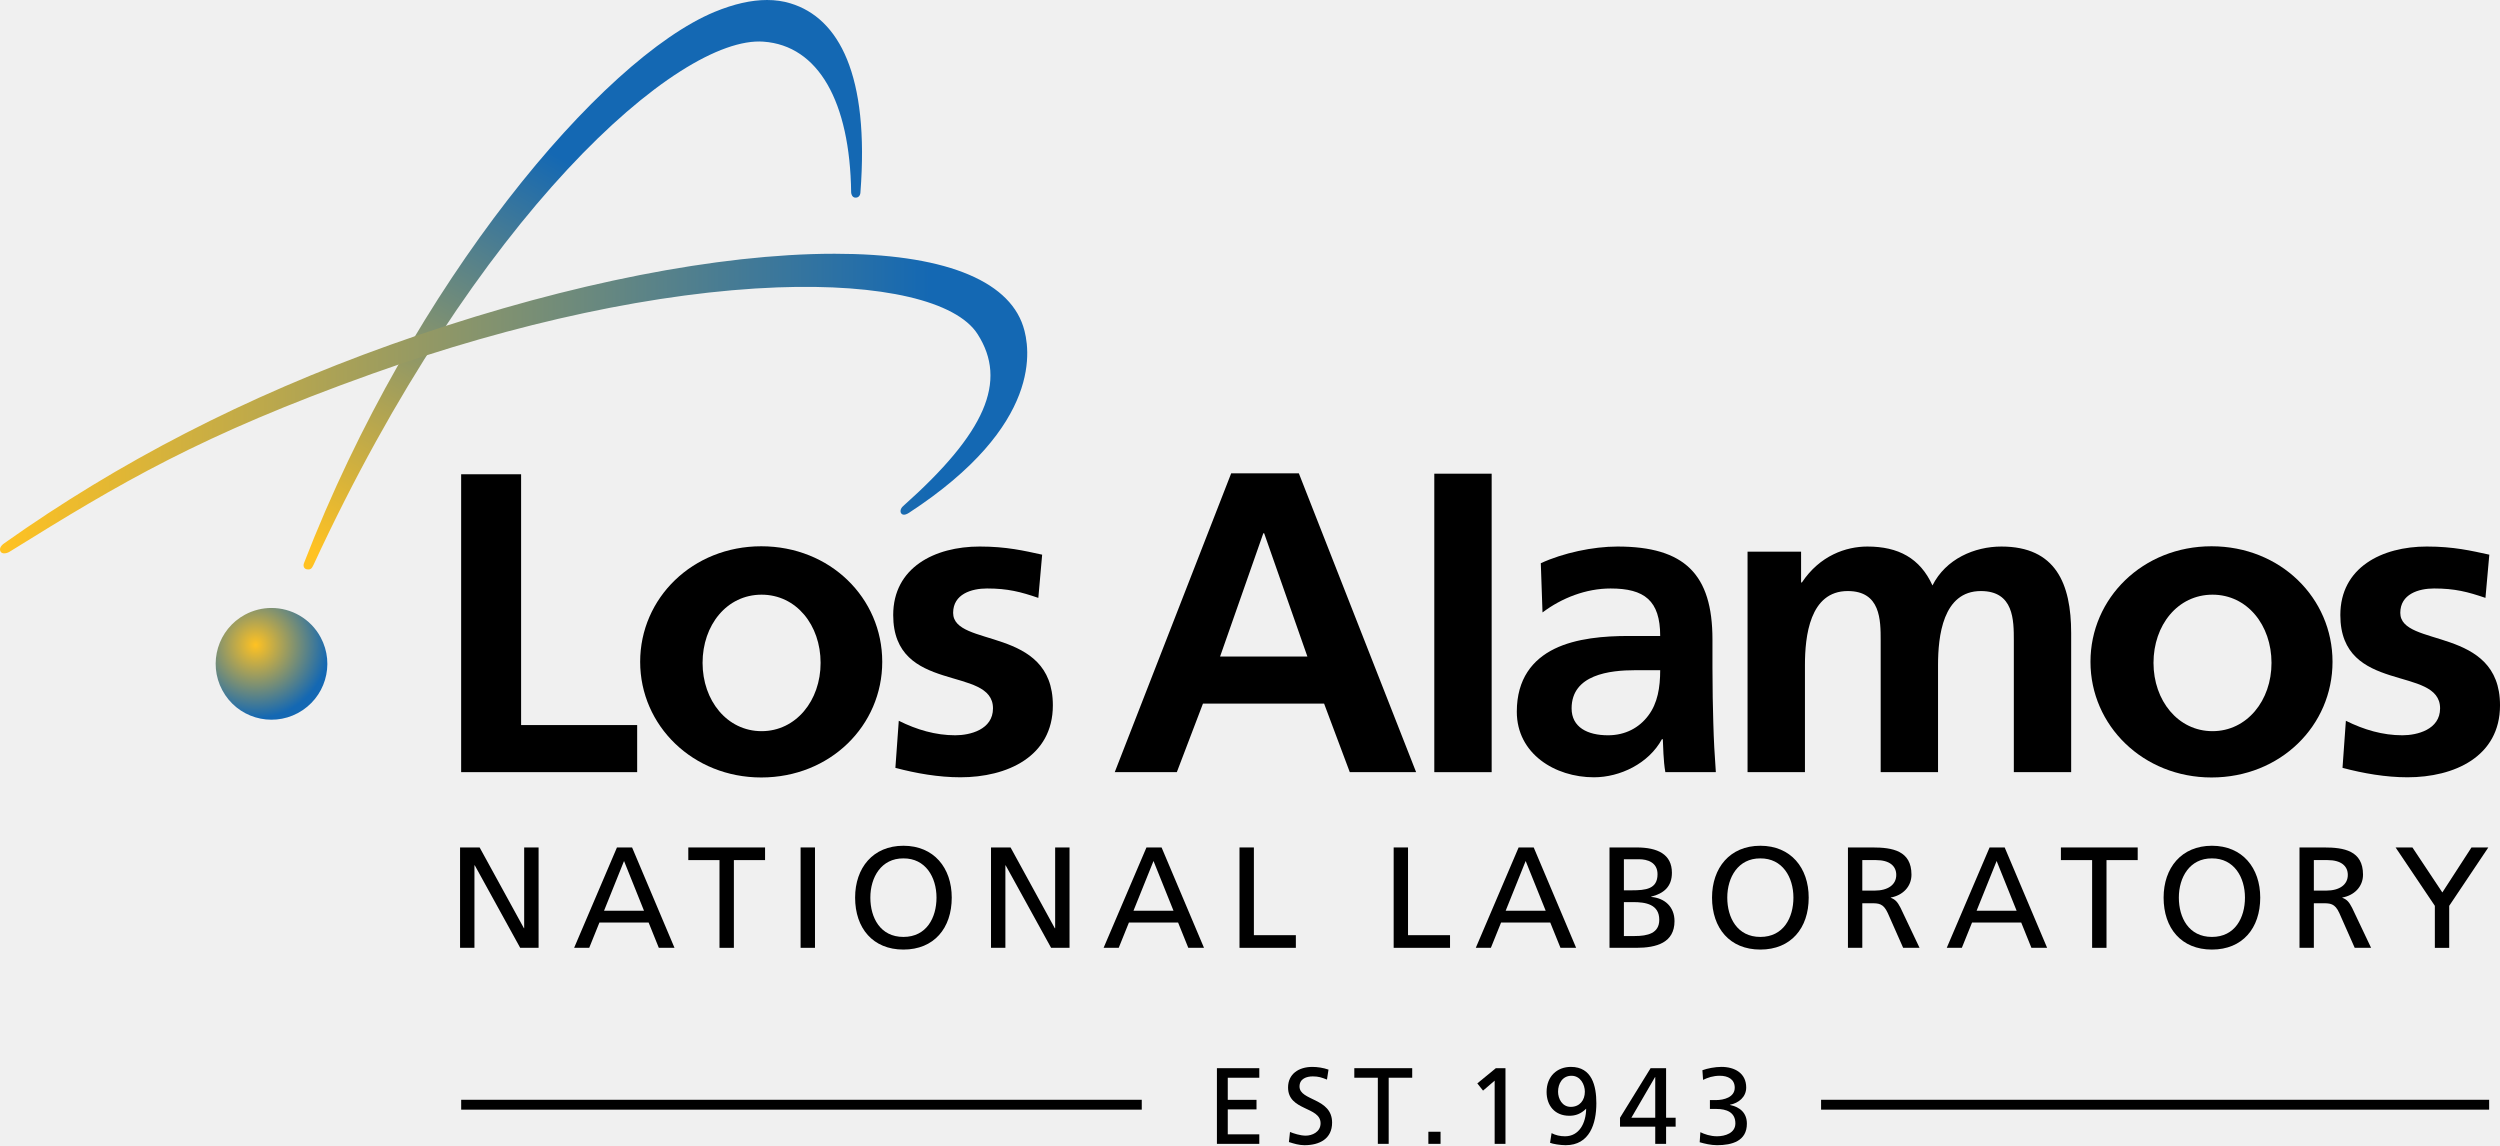
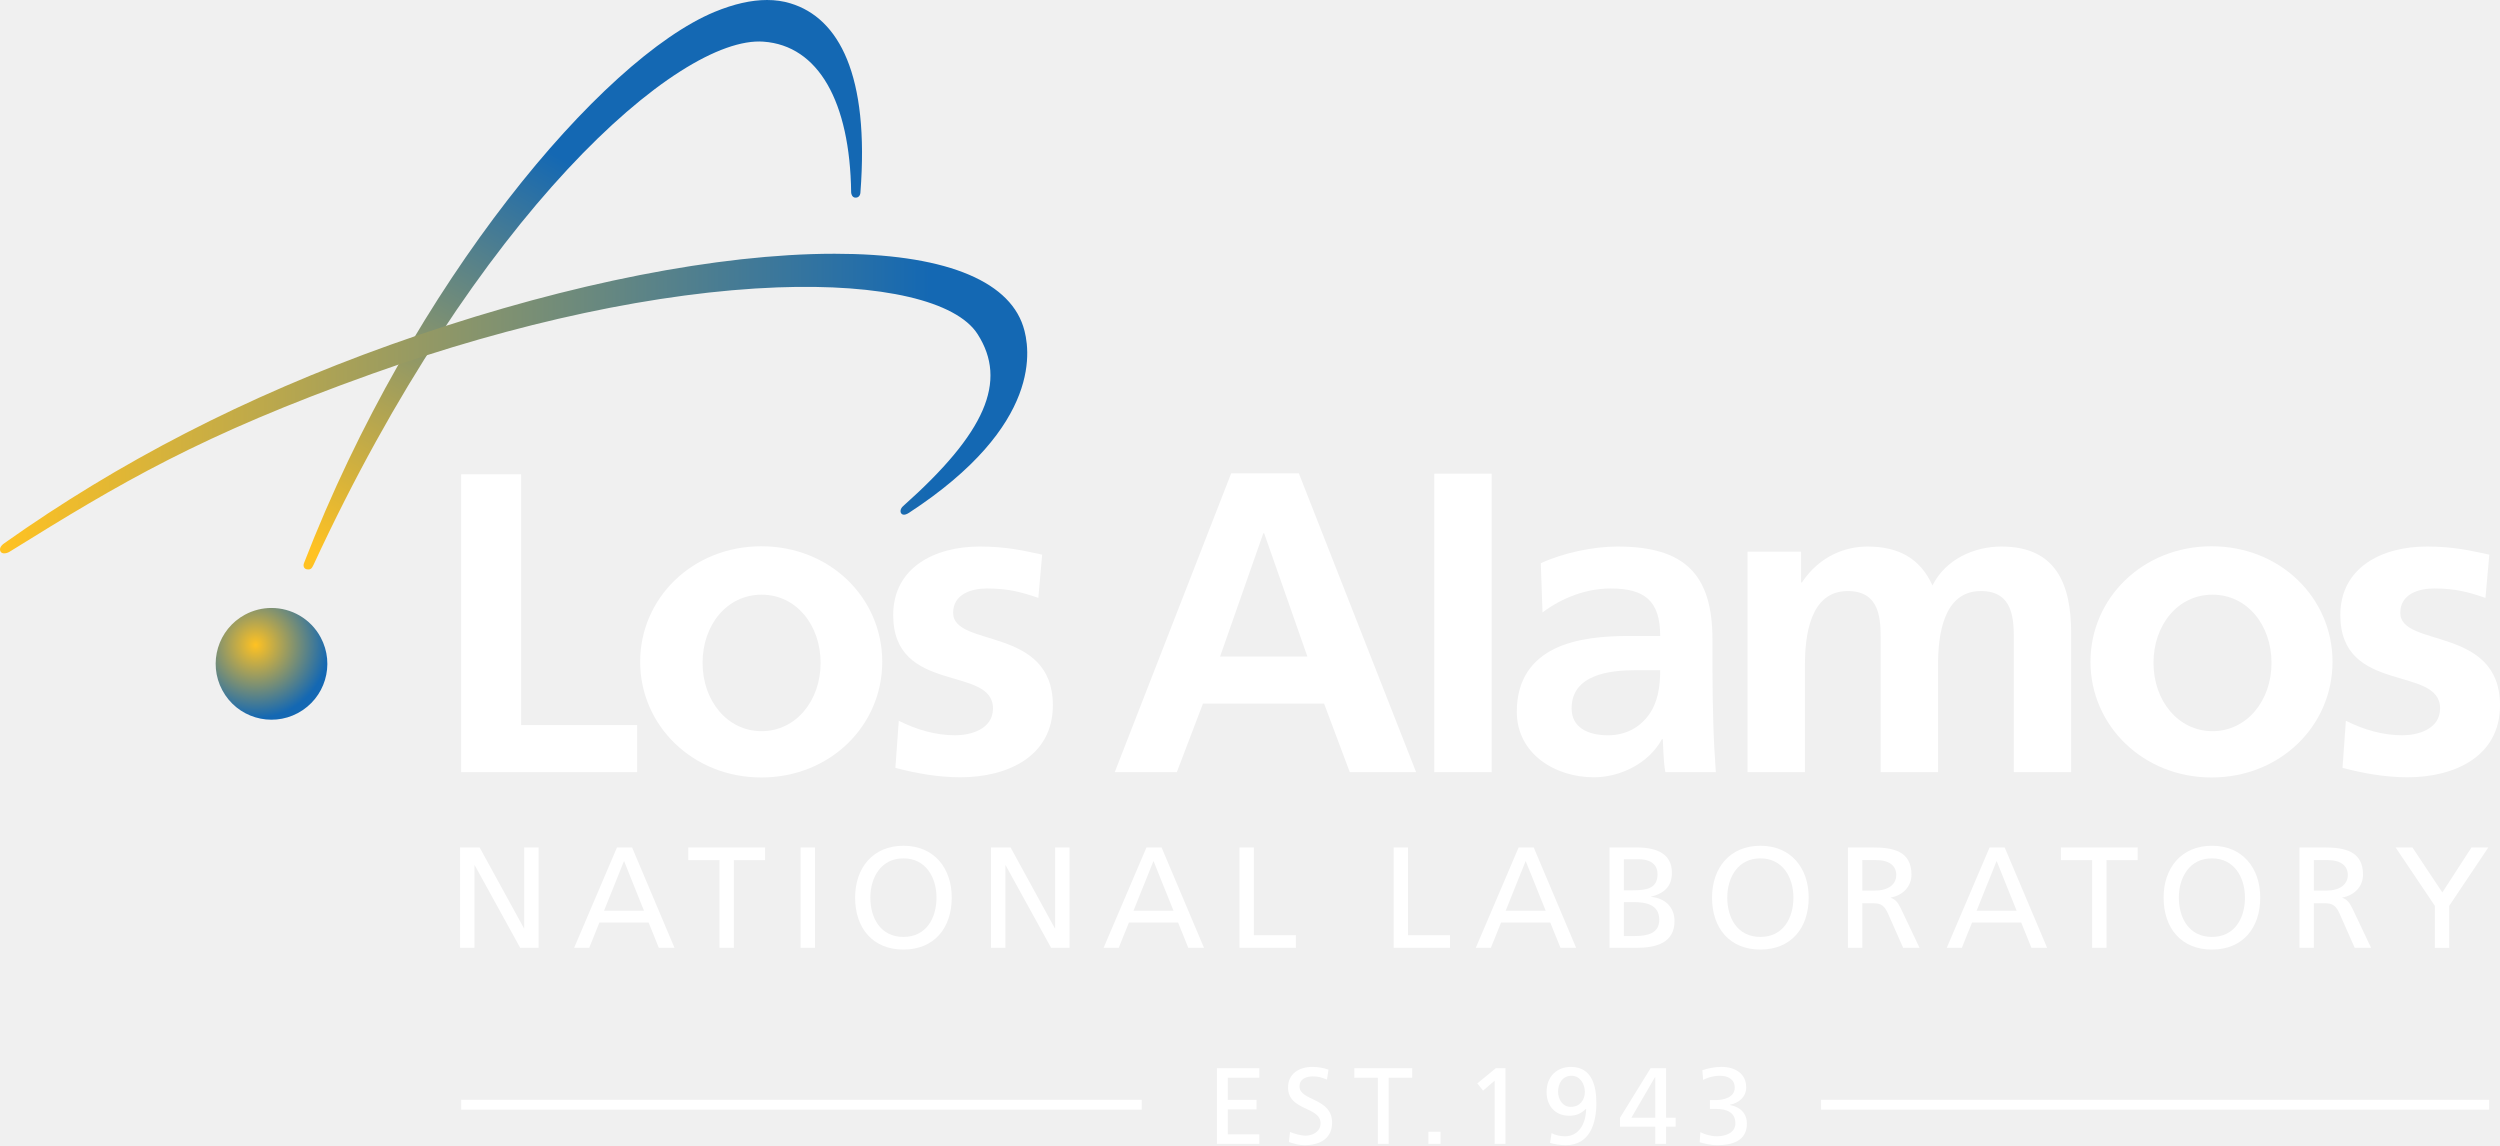
<svg xmlns="http://www.w3.org/2000/svg" version="1.0" width="475.146" height="217.655" id="svg2403" xml:space="preserve">
  <defs id="defs2406">
    <clipPath id="clipPath2418">
      <path d="M 0,0 L 612,0 L 612,792 L 0,792 L 0,0 z" id="path2420" />
    </clipPath>
    <clipPath id="clipPath2464">
      <path d="M 0,0 L 612,0 L 612,792 L 0,792 L 0,0 z" id="path2466" />
    </clipPath>
    <radialGradient cx="212.786" cy="387.328" r="6.539" fx="212.786" fy="387.328" id="radialGradient2496" gradientUnits="userSpaceOnUse" gradientTransform="matrix(0.3958282,3.0365e-2,-3.0365e-2,0.3958282,-26.37086,-18.68977)" spreadMethod="pad">
      <stop id="stop2498" style="stop-color:#ffc222;stop-opacity:1" offset="0" />
      <stop id="stop2500" style="stop-color:#1468b3;stop-opacity:1" offset="0.955" />
      <stop id="stop2502" style="stop-color:#1468b3;stop-opacity:1" offset="1" />
    </radialGradient>
    <clipPath id="clipPath2510">
      <path d="M 37.4,124.116 L 122.235,124.116 L 122.235,163.071 L 37.4,163.071 L 37.4,124.116 z" id="path2512" />
    </clipPath>
    <linearGradient x1="222.515" y1="391.294" x2="247.474" y2="427.199" id="linearGradient2596" gradientUnits="userSpaceOnUse" gradientTransform="matrix(0.4032135,2.72217e-2,-2.63977e-2,0.3913422,-27.65485,-17.05977)" spreadMethod="pad">
      <stop id="stop2598" style="stop-color:#ffc222;stop-opacity:1" offset="0" />
      <stop id="stop2600" style="stop-color:#1468b3;stop-opacity:1" offset="0.91" />
      <stop id="stop2602" style="stop-color:#1468b3;stop-opacity:1" offset="0.91" />
      <stop id="stop2604" style="stop-color:#1468b3;stop-opacity:1" offset="1" />
    </linearGradient>
    <linearGradient x1="191.543" y1="411.486" x2="278.805" y2="411.486" id="linearGradient2620" gradientUnits="userSpaceOnUse" gradientTransform="matrix(0.3969879,0,0,0.3969879,-38.58934,-14.05643)" spreadMethod="pad">
      <stop id="stop2622" style="stop-color:#ffc222;stop-opacity:1" offset="0" />
      <stop id="stop2624" style="stop-color:#1468b3;stop-opacity:1" offset="0.91" />
      <stop id="stop2626" style="stop-color:#1468b3;stop-opacity:1" offset="0.91" />
      <stop id="stop2628" style="stop-color:#1468b3;stop-opacity:1" offset="1" />
    </linearGradient>
    <clipPath id="clipPath2636">
      <path d="M 37.4,124.116 L 122.235,124.116 L 122.235,163.071 L 37.4,163.071 L 37.4,124.116 z" id="path2638" />
    </clipPath>
    <clipPath id="clipPath2712">
      <path d="M 0,0 L 612,0 L 612,792 L 0,792 L 0,0 z" id="path2714" />
    </clipPath>
    <clipPath id="clipPath2832">
      <path d="M 113.846,371.35 L 129.196,371.35 L 129.196,448 L 113.846,448 L 113.846,371.35 z" id="path2834" />
    </clipPath>
    <clipPath id="clipPath2864">
      <path d="M 0,455.519 L 331.875,455.519 L 331.875,732.162 L 0,732.162 L 0,455.519 z" id="path2866" />
    </clipPath>
    <clipPath id="clipPath2878">
      <path d="M 0,0 L 612,0 L 612,792 L 0,792 L 0,0 z" id="path2880" />
    </clipPath>
  </defs>
  <g transform="matrix(1.25,0,0,-1.25,-46.78409,419.917)" id="g2412">
    <g transform="matrix(4.482104,0,0,4.482104,-130.3256,-394.4924)" id="g2484">
      <g id="g2486">
        <g id="g2492">
          <g id="g2494">
            <path d="M 45.741,142.115 C 44.82,141.619 44.474,140.472 44.969,139.55 L 44.969,139.55 C 45.462,138.627 46.61,138.281 47.531,138.775 L 47.531,138.775 C 48.455,139.271 48.802,140.419 48.306,141.342 L 48.306,141.342 C 47.964,141.979 47.311,142.341 46.636,142.341 L 46.636,142.341 C 46.334,142.341 46.027,142.268 45.741,142.115" id="path2504" style="fill:url(#radialGradient2496);stroke:none" />
          </g>
        </g>
      </g>
    </g>
-     <g transform="matrix(4.482104,0,0,4.482104,-130.3256,-394.4924)" id="g2506">
-       <g clip-path="url(#clipPath2510)" id="g2508">
-         <g transform="translate(53.0339,134.2168)" id="g2514">
-           <path d="M 0,0 L 0.664,0 L 2.167,-2.742 L 2.175,-2.742 L 2.175,0 L 2.664,0 L 2.664,-3.405 L 2.04,-3.405 L 0.499,-0.606 L 0.488,-0.606 L 0.488,-3.405 L 0,-3.405 L 0,0 z" id="path2516" style="fill:#000000;fill-opacity:1;fill-rule:nonzero;stroke:none" />
+     <g transform="matrix(4.482104,0,0,4.482104,-130.3256,-394.4924)" id="g2506" style="fill:#ffffff">
+       <g clip-path="url(#clipPath2510)" id="g2508" style="fill:#ffffff">
+         <g transform="translate(53.0339,134.2168)" id="g2514" style="fill:#ffffff">
+           <path d="M 0,0 L 0.664,0 L 2.167,-2.742 L 2.175,-2.742 L 2.175,0 L 2.664,0 L 2.664,-3.405 L 2.04,-3.405 L 0.499,-0.606 L 0.488,-0.606 L 0.488,-3.405 L 0,-3.405 L 0,0 z" id="path2516" style="fill:#ffffff;fill-opacity:1;fill-rule:nonzero;stroke:none" />
        </g>
-         <g transform="translate(58.3564,134.2168)" id="g2518">
-           <path d="M 0,0 L 0.513,0 L 1.952,-3.405 L 1.42,-3.405 L 1.074,-2.547 L -0.595,-2.547 L -0.941,-3.405 L -1.453,-3.405 L 0,0 M 0.24,-0.459 L -0.438,-2.146 L 0.917,-2.146 L 0.24,-0.459 z" id="path2520" style="fill:#000000;fill-opacity:1;fill-rule:nonzero;stroke:none" />
+         <g transform="translate(58.3564,134.2168)" id="g2518" style="fill:#ffffff">
+           <path d="M 0,0 L 0.513,0 L 1.952,-3.405 L 1.42,-3.405 L 1.074,-2.547 L -0.595,-2.547 L -0.941,-3.405 L -1.453,-3.405 L 0,0 M 0.24,-0.459 L -0.438,-2.146 L 0.917,-2.146 L 0.24,-0.459 z" id="path2520" style="fill:#ffffff;fill-opacity:1;fill-rule:nonzero;stroke:none" />
        </g>
-         <g transform="translate(61.8346,133.7877)" id="g2522">
-           <path d="M 0,0 L -1.058,0 L -1.058,0.429 L 1.546,0.429 L 1.546,0 L 0.488,0 L 0.488,-2.976 L 0,-2.976 L 0,0 z" id="path2524" style="fill:#000000;fill-opacity:1;fill-rule:nonzero;stroke:none" />
+         <g transform="translate(61.8346,133.7877)" id="g2522" style="fill:#ffffff">
+           <path d="M 0,0 L -1.058,0 L -1.058,0.429 L 1.546,0.429 L 1.546,0 L 0.488,0 L 0.488,-2.976 L 0,-2.976 L 0,0 z" id="path2524" style="fill:#ffffff;fill-opacity:1;fill-rule:nonzero;stroke:none" />
        </g>
-         <path d="M 64.586,134.217 L 65.074,134.217 L 65.074,130.812 L 64.586,130.812 L 64.586,134.217 z" id="path2526" style="fill:#000000;fill-opacity:1;fill-rule:nonzero;stroke:none" />
-         <g transform="translate(68.0743,134.2746)" id="g2528">
-           <path d="M 0,0 C 1.034,0 1.639,-0.751 1.639,-1.76 C 1.639,-2.795 1.039,-3.522 0,-3.522 C -1.039,-3.522 -1.639,-2.795 -1.639,-1.76 C -1.639,-0.751 -1.034,0 0,0 M 0,-3.093 C 0.785,-3.093 1.122,-2.439 1.122,-1.76 C 1.122,-1.068 0.751,-0.424 0,-0.429 C -0.751,-0.424 -1.122,-1.068 -1.122,-1.76 C -1.122,-2.439 -0.786,-3.093 0,-3.093" id="path2530" style="fill:#000000;fill-opacity:1;fill-rule:nonzero;stroke:none" />
+         <path d="M 64.586,134.217 L 65.074,134.217 L 65.074,130.812 L 64.586,130.812 L 64.586,134.217 z" id="path2526" style="fill:#ffffff;fill-opacity:1;fill-rule:nonzero;stroke:none" />
+         <g transform="translate(68.0743,134.2746)" id="g2528" style="fill:#ffffff">
+           <path d="M 0,0 C 1.034,0 1.639,-0.751 1.639,-1.76 C 1.639,-2.795 1.039,-3.522 0,-3.522 C -1.039,-3.522 -1.639,-2.795 -1.639,-1.76 C -1.639,-0.751 -1.034,0 0,0 M 0,-3.093 C 0.785,-3.093 1.122,-2.439 1.122,-1.76 C 1.122,-1.068 0.751,-0.424 0,-0.429 C -0.751,-0.424 -1.122,-1.068 -1.122,-1.76 C -1.122,-2.439 -0.786,-3.093 0,-3.093" id="path2530" style="fill:#ffffff;fill-opacity:1;fill-rule:nonzero;stroke:none" />
        </g>
-         <g transform="translate(71.0451,134.2168)" id="g2532">
-           <path d="M 0,0 L 0.664,0 L 2.165,-2.742 L 2.176,-2.742 L 2.176,0 L 2.664,0 L 2.664,-3.405 L 2.039,-3.405 L 0.497,-0.606 L 0.488,-0.606 L 0.488,-3.405 L 0,-3.405 L 0,0 z" id="path2534" style="fill:#000000;fill-opacity:1;fill-rule:nonzero;stroke:none" />
+         <g transform="translate(71.0451,134.2168)" id="g2532" style="fill:#ffffff">
+           <path d="M 0,0 L 0.664,0 L 2.165,-2.742 L 2.176,-2.742 L 2.176,0 L 2.664,0 L 2.664,-3.405 L 2.039,-3.405 L 0.497,-0.606 L 0.488,-0.606 L 0.488,-3.405 L 0,-3.405 L 0,0 z" id="path2534" style="fill:#ffffff;fill-opacity:1;fill-rule:nonzero;stroke:none" />
        </g>
-         <g transform="translate(76.3187,134.2168)" id="g2536">
-           <path d="M 0,0 L 0.513,0 L 1.952,-3.405 L 1.419,-3.405 L 1.073,-2.547 L -0.595,-2.547 L -0.941,-3.405 L -1.454,-3.405 L 0,0 M 0.239,-0.459 L -0.44,-2.146 L 0.917,-2.146 L 0.239,-0.459 z" id="path2538" style="fill:#000000;fill-opacity:1;fill-rule:nonzero;stroke:none" />
+         <g transform="translate(76.3187,134.2168)" id="g2536" style="fill:#ffffff">
+           <path d="M 0,0 L 0.513,0 L 1.952,-3.405 L 1.419,-3.405 L 1.073,-2.547 L -0.595,-2.547 L -0.941,-3.405 L -1.454,-3.405 L 0,0 M 0.239,-0.459 L -0.44,-2.146 L 0.917,-2.146 L 0.239,-0.459 z" id="path2538" style="fill:#ffffff;fill-opacity:1;fill-rule:nonzero;stroke:none" />
        </g>
-         <g transform="translate(79.4748,134.2168)" id="g2540">
-           <path d="M 0,0 L 0.488,0 L 0.488,-2.976 L 1.912,-2.976 L 1.912,-3.405 L 0,-3.405 L 0,0 z" id="path2542" style="fill:#000000;fill-opacity:1;fill-rule:nonzero;stroke:none" />
+         <g transform="translate(79.4748,134.2168)" id="g2540" style="fill:#ffffff">
+           <path d="M 0,0 L 0.488,0 L 0.488,-2.976 L 1.912,-2.976 L 1.912,-3.405 L 0,-3.405 L 0,0 z" id="path2542" style="fill:#ffffff;fill-opacity:1;fill-rule:nonzero;stroke:none" />
        </g>
-         <g transform="translate(84.7046,134.2168)" id="g2544">
-           <path d="M 0,0 L 0.487,0 L 0.487,-2.976 L 1.912,-2.976 L 1.912,-3.405 L 0,-3.405 L 0,0 z" id="path2546" style="fill:#000000;fill-opacity:1;fill-rule:nonzero;stroke:none" />
+         <g transform="translate(84.7046,134.2168)" id="g2544" style="fill:#ffffff">
+           <path d="M 0,0 L 0.487,0 L 0.487,-2.976 L 1.912,-2.976 L 1.912,-3.405 L 0,-3.405 L 0,0 z" id="path2546" style="fill:#ffffff;fill-opacity:1;fill-rule:nonzero;stroke:none" />
        </g>
-         <g transform="translate(88.9435,134.2168)" id="g2548">
-           <path d="M 0,0 L 0.512,0 L 1.951,-3.405 L 1.42,-3.405 L 1.073,-2.547 L -0.595,-2.547 L -0.941,-3.405 L -1.453,-3.405 L 0,0 M 0.239,-0.459 L -0.439,-2.146 L 0.918,-2.146 L 0.239,-0.459 z" id="path2550" style="fill:#000000;fill-opacity:1;fill-rule:nonzero;stroke:none" />
+         <g transform="translate(88.9435,134.2168)" id="g2548" style="fill:#ffffff">
+           <path d="M 0,0 L 0.512,0 L 1.951,-3.405 L 1.42,-3.405 L 1.073,-2.547 L -0.595,-2.547 L -0.941,-3.405 L -1.453,-3.405 L 0,0 M 0.239,-0.459 L -0.439,-2.146 L 0.918,-2.146 L 0.239,-0.459 z" id="path2550" style="fill:#ffffff;fill-opacity:1;fill-rule:nonzero;stroke:none" />
        </g>
-         <g transform="translate(92.0267,134.2168)" id="g2552">
-           <path d="M 0,0 L 0.922,0 C 1.629,0 2.117,-0.23 2.117,-0.859 C 2.117,-1.327 1.844,-1.561 1.414,-1.669 L 1.414,-1.679 C 1.878,-1.717 2.205,-2.02 2.205,-2.498 C 2.205,-3.229 1.6,-3.405 0.907,-3.405 L 0,-3.405 L 0,0 M 0.488,-1.454 L 0.756,-1.454 C 1.229,-1.454 1.629,-1.411 1.629,-0.908 C 1.629,-0.503 1.282,-0.4 1.001,-0.4 L 0.488,-0.4 L 0.488,-1.454 M 0.488,-3.005 L 0.854,-3.005 C 1.293,-3.005 1.688,-2.913 1.688,-2.454 C 1.688,-1.928 1.224,-1.854 0.805,-1.854 L 0.488,-1.854 L 0.488,-3.005 z" id="path2554" style="fill:#000000;fill-opacity:1;fill-rule:nonzero;stroke:none" />
+         <g transform="translate(92.0267,134.2168)" id="g2552" style="fill:#ffffff">
+           <path d="M 0,0 L 0.922,0 C 1.629,0 2.117,-0.23 2.117,-0.859 C 2.117,-1.327 1.844,-1.561 1.414,-1.669 L 1.414,-1.679 C 1.878,-1.717 2.205,-2.02 2.205,-2.498 C 2.205,-3.229 1.6,-3.405 0.907,-3.405 L 0,-3.405 L 0,0 M 0.488,-1.454 L 0.756,-1.454 C 1.229,-1.454 1.629,-1.411 1.629,-0.908 C 1.629,-0.503 1.282,-0.4 1.001,-0.4 L 0.488,-0.4 L 0.488,-1.454 M 0.488,-3.005 L 0.854,-3.005 C 1.293,-3.005 1.688,-2.913 1.688,-2.454 C 1.688,-1.928 1.224,-1.854 0.805,-1.854 L 0.488,-1.854 L 0.488,-3.005 z" id="path2554" style="fill:#ffffff;fill-opacity:1;fill-rule:nonzero;stroke:none" />
        </g>
-         <g transform="translate(97.1437,134.2746)" id="g2556">
-           <path d="M 0,0 C 1.035,0 1.64,-0.751 1.64,-1.76 C 1.64,-2.795 1.039,-3.522 0,-3.522 C -1.039,-3.522 -1.639,-2.795 -1.639,-1.76 C -1.639,-0.751 -1.034,0 0,0 M 0,-3.093 C 0.786,-3.093 1.122,-2.439 1.122,-1.76 C 1.122,-1.068 0.752,-0.424 0,-0.429 C -0.751,-0.424 -1.122,-1.068 -1.122,-1.76 C -1.122,-2.439 -0.785,-3.093 0,-3.093" id="path2558" style="fill:#000000;fill-opacity:1;fill-rule:nonzero;stroke:none" />
+         <g transform="translate(97.1437,134.2746)" id="g2556" style="fill:#ffffff">
+           <path d="M 0,0 C 1.035,0 1.64,-0.751 1.64,-1.76 C 1.64,-2.795 1.039,-3.522 0,-3.522 C -1.039,-3.522 -1.639,-2.795 -1.639,-1.76 C -1.639,-0.751 -1.034,0 0,0 M 0,-3.093 C 0.786,-3.093 1.122,-2.439 1.122,-1.76 C 1.122,-1.068 0.752,-0.424 0,-0.429 C -0.751,-0.424 -1.122,-1.068 -1.122,-1.76 C -1.122,-2.439 -0.785,-3.093 0,-3.093" id="path2558" style="fill:#ffffff;fill-opacity:1;fill-rule:nonzero;stroke:none" />
        </g>
-         <g transform="translate(100.1152,134.2168)" id="g2560">
-           <path d="M 0,0 L 0.834,0 C 1.507,0 2.155,-0.108 2.155,-0.923 C 2.155,-1.337 1.849,-1.629 1.453,-1.698 L 1.453,-1.707 C 1.604,-1.766 1.678,-1.84 1.785,-2.049 L 2.429,-3.405 L 1.873,-3.405 L 1.351,-2.225 C 1.199,-1.893 1.039,-1.893 0.781,-1.893 L 0.487,-1.893 L 0.487,-3.405 L 0,-3.405 L 0,0 M 0.487,-1.464 L 0.902,-1.464 C 1.366,-1.464 1.639,-1.259 1.639,-0.932 C 1.639,-0.625 1.405,-0.429 0.956,-0.429 L 0.487,-0.429 L 0.487,-1.464 z" id="path2562" style="fill:#000000;fill-opacity:1;fill-rule:nonzero;stroke:none" />
+         <g transform="translate(100.1152,134.2168)" id="g2560" style="fill:#ffffff">
+           <path d="M 0,0 L 0.834,0 C 1.507,0 2.155,-0.108 2.155,-0.923 C 2.155,-1.337 1.849,-1.629 1.453,-1.698 L 1.453,-1.707 C 1.604,-1.766 1.678,-1.84 1.785,-2.049 L 2.429,-3.405 L 1.873,-3.405 L 1.351,-2.225 C 1.199,-1.893 1.039,-1.893 0.781,-1.893 L 0.487,-1.893 L 0.487,-3.405 L 0,-3.405 L 0,0 M 0.487,-1.464 L 0.902,-1.464 C 1.366,-1.464 1.639,-1.259 1.639,-0.932 C 1.639,-0.625 1.405,-0.429 0.956,-0.429 L 0.487,-0.429 L 0.487,-1.464 z" id="path2562" style="fill:#ffffff;fill-opacity:1;fill-rule:nonzero;stroke:none" />
        </g>
-         <g transform="translate(104.9201,134.2168)" id="g2564">
-           <path d="M 0,0 L 0.512,0 L 1.952,-3.405 L 1.419,-3.405 L 1.073,-2.547 L -0.595,-2.547 L -0.941,-3.405 L -1.453,-3.405 L 0,0 M 0.239,-0.459 L -0.44,-2.146 L 0.917,-2.146 L 0.239,-0.459 z" id="path2566" style="fill:#000000;fill-opacity:1;fill-rule:nonzero;stroke:none" />
+         <g transform="translate(104.9201,134.2168)" id="g2564" style="fill:#ffffff">
+           <path d="M 0,0 L 0.512,0 L 1.952,-3.405 L 1.419,-3.405 L 1.073,-2.547 L -0.595,-2.547 L -0.941,-3.405 L -1.453,-3.405 L 0,0 M 0.239,-0.459 L -0.44,-2.146 L 0.917,-2.146 L 0.239,-0.459 z" id="path2566" style="fill:#ffffff;fill-opacity:1;fill-rule:nonzero;stroke:none" />
        </g>
-         <g transform="translate(108.3984,133.7877)" id="g2568">
-           <path d="M 0,0 L -1.059,0 L -1.059,0.429 L 1.546,0.429 L 1.546,0 L 0.488,0 L 0.488,-2.976 L 0,-2.976 L 0,0 z" id="path2570" style="fill:#000000;fill-opacity:1;fill-rule:nonzero;stroke:none" />
+         <g transform="translate(108.3984,133.7877)" id="g2568" style="fill:#ffffff">
+           <path d="M 0,0 L -1.059,0 L -1.059,0.429 L 1.546,0.429 L 1.546,0 L 0.488,0 L 0.488,-2.976 L 0,-2.976 L 0,0 z" id="path2570" style="fill:#ffffff;fill-opacity:1;fill-rule:nonzero;stroke:none" />
        </g>
-         <g transform="translate(112.4624,134.2746)" id="g2572">
-           <path d="M 0,0 C 1.034,0 1.639,-0.751 1.639,-1.76 C 1.639,-2.795 1.039,-3.522 0,-3.522 C -1.04,-3.522 -1.639,-2.795 -1.639,-1.76 C -1.639,-0.751 -1.035,0 0,0 M 0,-3.093 C 0.785,-3.093 1.121,-2.439 1.121,-1.76 C 1.121,-1.068 0.751,-0.424 0,-0.429 C -0.752,-0.424 -1.122,-1.068 -1.122,-1.76 C -1.122,-2.439 -0.786,-3.093 0,-3.093" id="path2574" style="fill:#000000;fill-opacity:1;fill-rule:nonzero;stroke:none" />
+         <g transform="translate(112.4624,134.2746)" id="g2572" style="fill:#ffffff">
+           <path d="M 0,0 C 1.034,0 1.639,-0.751 1.639,-1.76 C 1.639,-2.795 1.039,-3.522 0,-3.522 C -1.04,-3.522 -1.639,-2.795 -1.639,-1.76 C -1.639,-0.751 -1.035,0 0,0 M 0,-3.093 C 0.785,-3.093 1.121,-2.439 1.121,-1.76 C 1.121,-1.068 0.751,-0.424 0,-0.429 C -0.752,-0.424 -1.122,-1.068 -1.122,-1.76 C -1.122,-2.439 -0.786,-3.093 0,-3.093" id="path2574" style="fill:#ffffff;fill-opacity:1;fill-rule:nonzero;stroke:none" />
        </g>
-         <g transform="translate(115.4332,134.2168)" id="g2576">
-           <path d="M 0,0 L 0.834,0 C 1.507,0 2.155,-0.108 2.155,-0.923 C 2.155,-1.337 1.849,-1.629 1.453,-1.698 L 1.453,-1.707 C 1.605,-1.766 1.678,-1.84 1.785,-2.049 L 2.429,-3.405 L 1.873,-3.405 L 1.351,-2.225 C 1.2,-1.893 1.039,-1.893 0.781,-1.893 L 0.487,-1.893 L 0.487,-3.405 L 0,-3.405 L 0,0 M 0.487,-1.464 L 0.903,-1.464 C 1.365,-1.464 1.639,-1.259 1.639,-0.932 C 1.639,-0.625 1.405,-0.429 0.956,-0.429 L 0.487,-0.429 L 0.487,-1.464 z" id="path2578" style="fill:#000000;fill-opacity:1;fill-rule:nonzero;stroke:none" />
+         <g transform="translate(115.4332,134.2168)" id="g2576" style="fill:#ffffff">
+           <path d="M 0,0 L 0.834,0 C 1.507,0 2.155,-0.108 2.155,-0.923 C 2.155,-1.337 1.849,-1.629 1.453,-1.698 L 1.453,-1.707 C 1.605,-1.766 1.678,-1.84 1.785,-2.049 L 2.429,-3.405 L 1.873,-3.405 L 1.351,-2.225 C 1.2,-1.893 1.039,-1.893 0.781,-1.893 L 0.487,-1.893 L 0.487,-3.405 L 0,-3.405 L 0,0 M 0.487,-1.464 L 0.903,-1.464 C 1.365,-1.464 1.639,-1.259 1.639,-0.932 C 1.639,-0.625 1.405,-0.429 0.956,-0.429 L 0.487,-0.429 L 0.487,-1.464 z" id="path2578" style="fill:#ffffff;fill-opacity:1;fill-rule:nonzero;stroke:none" />
        </g>
-         <g transform="translate(120.0249,132.2362)" id="g2580">
-           <path d="M 0,0 L -1.332,1.981 L -0.761,1.981 L 0.254,0.454 L 1.243,1.981 L 1.814,1.981 L 0.487,0 L 0.487,-1.425 L 0,-1.425 L 0,0 z" id="path2582" style="fill:#000000;fill-opacity:1;fill-rule:nonzero;stroke:none" />
+         <g transform="translate(120.0249,132.2362)" id="g2580" style="fill:#ffffff">
+           <path d="M 0,0 L -1.332,1.981 L -0.761,1.981 L 0.254,0.454 L 1.243,1.981 L 1.814,1.981 L 0.487,0 L 0.487,-1.425 L 0,-1.425 L 0,0 z" id="path2582" style="fill:#ffffff;fill-opacity:1;fill-rule:nonzero;stroke:none" />
        </g>
      </g>
    </g>
    <g transform="matrix(4.482104,0,0,4.482104,-130.3256,-394.4924)" id="g2584">
      <g id="g2586">
        <g id="g2592">
          <g id="g2594">
            <path d="M 61.672,162.563 C 57.839,160.974 51.424,153.378 47.743,143.872 L 47.743,143.872 C 47.696,143.755 47.748,143.671 47.828,143.654 L 47.828,143.654 C 47.968,143.626 48.007,143.686 48.063,143.803 L 48.063,143.803 C 53.575,155.711 60.444,161.761 63.325,161.552 L 63.325,161.552 C 65.193,161.419 66.261,159.511 66.301,156.438 L 66.301,156.438 C 66.303,156.372 66.343,156.268 66.436,156.261 L 66.436,156.261 C 66.54,156.253 66.607,156.32 66.615,156.43 L 66.615,156.43 C 66.925,160.419 65.888,162.351 64.243,162.851 L 64.243,162.851 C 63.996,162.927 63.73,162.965 63.448,162.965 L 63.448,162.965 C 62.914,162.965 62.32,162.83 61.672,162.563" id="path2606" style="fill:url(#linearGradient2596);stroke:none" />
          </g>
        </g>
      </g>
    </g>
    <g transform="matrix(4.482104,0,0,4.482104,-130.3256,-394.4924)" id="g2608">
      <g id="g2610">
        <g id="g2616">
          <g id="g2618">
            <path d="M 64.941,154.344 C 60.912,154.209 55.843,153.117 50.666,151.267 L 50.666,151.267 C 45.738,149.503 41.462,147.293 37.572,144.536 L 37.572,144.536 C 37.429,144.436 37.4,144.328 37.45,144.249 L 37.45,144.249 C 37.5,144.169 37.64,144.18 37.753,144.249 L 37.753,144.249 C 41.53,146.596 44.224,148.201 50.042,150.282 L 50.042,150.282 C 54.921,152.025 59.807,153.067 63.801,153.216 L 63.801,153.216 C 67.333,153.347 69.872,152.754 70.59,151.631 L 70.59,151.631 C 71.616,150.029 70.86,148.284 68.067,145.799 L 68.067,145.799 C 67.966,145.713 67.958,145.603 68,145.548 L 68,145.548 C 68.027,145.511 68.102,145.465 68.26,145.567 L 68.26,145.567 C 72.832,148.551 72.374,151.169 72.137,151.895 L 72.137,151.895 C 71.619,153.495 69.359,154.357 65.74,154.357 L 65.74,154.357 C 65.481,154.357 65.215,154.353 64.941,154.344" id="path2630" style="fill:url(#linearGradient2620);stroke:none" />
          </g>
        </g>
      </g>
    </g>
-     <g transform="matrix(4.482104,0,0,4.482104,-130.3256,-394.4924)" id="g2632">
-       <g clip-path="url(#clipPath2636)" id="g2634">
-         <g transform="translate(78.7088,126.7288)" id="g2640">
-           <path d="M 0,0 L 1.438,0 L 1.438,-0.324 L 0.368,-0.324 L 0.368,-1.074 L 1.343,-1.074 L 1.343,-1.398 L 0.368,-1.398 L 0.368,-2.244 L 1.438,-2.244 L 1.438,-2.567 L 0,-2.567 L 0,0 z" id="path2642" style="fill:#000000;fill-opacity:1;fill-rule:nonzero;stroke:none" />
+     <g transform="matrix(4.482104,0,0,4.482104,-130.3256,-394.4924)" id="g2632" style="fill:#ffffff;fill-opacity:1">
+       <g clip-path="url(#clipPath2636)" id="g2634" style="fill:#ffffff;fill-opacity:1">
+         <g transform="translate(78.7088,126.7288)" id="g2640" style="fill:#ffffff;fill-opacity:1">
+           <path d="M 0,0 L 1.438,0 L 1.438,-0.324 L 0.368,-0.324 L 0.368,-1.074 L 1.343,-1.074 L 1.343,-1.398 L 0.368,-1.398 L 0.368,-2.244 L 1.438,-2.244 L 1.438,-2.567 L 0,-2.567 L 0,0 z" id="path2642" style="fill:#ffffff;fill-opacity:1;fill-rule:nonzero;stroke:none" />
        </g>
-         <g transform="translate(82.4421,126.3423)" id="g2644">
-           <path d="M 0,0 C -0.188,0.074 -0.29,0.108 -0.481,0.108 C -0.688,0.108 -0.931,0.033 -0.931,-0.235 C -0.931,-0.728 0.174,-0.614 0.174,-1.46 C 0.174,-2.008 -0.25,-2.226 -0.765,-2.226 C -0.946,-2.226 -1.122,-2.173 -1.291,-2.119 L -1.254,-1.777 C -1.129,-1.828 -0.908,-1.902 -0.72,-1.902 C -0.511,-1.902 -0.217,-1.784 -0.217,-1.482 C -0.217,-0.908 -1.32,-1.067 -1.32,-0.268 C -1.32,0.188 -0.96,0.43 -0.497,0.43 C -0.327,0.43 -0.125,0.401 0.052,0.338 L 0,0 z" id="path2646" style="fill:#000000;fill-opacity:1;fill-rule:nonzero;stroke:none" />
+         <g transform="translate(82.4421,126.3423)" id="g2644" style="fill:#ffffff;fill-opacity:1">
+           <path d="M 0,0 C -0.188,0.074 -0.29,0.108 -0.481,0.108 C -0.688,0.108 -0.931,0.033 -0.931,-0.235 C -0.931,-0.728 0.174,-0.614 0.174,-1.46 C 0.174,-2.008 -0.25,-2.226 -0.765,-2.226 C -0.946,-2.226 -1.122,-2.173 -1.291,-2.119 L -1.254,-1.777 C -1.129,-1.828 -0.908,-1.902 -0.72,-1.902 C -0.511,-1.902 -0.217,-1.784 -0.217,-1.482 C -0.217,-0.908 -1.32,-1.067 -1.32,-0.268 C -1.32,0.188 -0.96,0.43 -0.497,0.43 C -0.327,0.43 -0.125,0.401 0.052,0.338 L 0,0 z" id="path2646" style="fill:#ffffff;fill-opacity:1;fill-rule:nonzero;stroke:none" />
        </g>
-         <g transform="translate(84.1677,126.4051)" id="g2648">
-           <path d="M 0,0 L -0.798,0 L -0.798,0.324 L 1.166,0.324 L 1.166,0 L 0.368,0 L 0.368,-2.243 L 0,-2.243 L 0,0 z" id="path2650" style="fill:#000000;fill-opacity:1;fill-rule:nonzero;stroke:none" />
+         <g transform="translate(84.1677,126.4051)" id="g2648" style="fill:#ffffff;fill-opacity:1">
+           <path d="M 0,0 L -0.798,0 L -0.798,0.324 L 1.166,0.324 L 1.166,0 L 0.368,0 L 0.368,-2.243 L 0,-2.243 L 0,0 z" id="path2650" style="fill:#ffffff;fill-opacity:1;fill-rule:nonzero;stroke:none" />
        </g>
-         <path d="M 85.882,124.573 L 86.295,124.573 L 86.295,124.162 L 85.882,124.162 L 85.882,124.573 z" id="path2652" style="fill:#000000;fill-opacity:1;fill-rule:nonzero;stroke:none" />
-         <g transform="translate(88.1305,126.3058)" id="g2654">
-           <path d="M 0,0 L -0.394,-0.338 L -0.588,-0.093 L 0.04,0.423 L 0.367,0.423 L 0.367,-2.144 L 0,-2.144 L 0,0 z" id="path2656" style="fill:#000000;fill-opacity:1;fill-rule:nonzero;stroke:none" />
+         <path d="M 85.882,124.573 L 86.295,124.573 L 86.295,124.162 L 85.882,124.162 L 85.882,124.573 z" id="path2652" style="fill:#ffffff;fill-opacity:1;fill-rule:nonzero;stroke:none" />
+         <g transform="translate(88.1305,126.3058)" id="g2654" style="fill:#ffffff;fill-opacity:1">
+           <path d="M 0,0 L -0.394,-0.338 L -0.588,-0.093 L 0.04,0.423 L 0.367,0.423 L 0.367,-2.144 L 0,-2.144 L 0,0 z" id="path2656" style="fill:#ffffff;fill-opacity:1;fill-rule:nonzero;stroke:none" />
        </g>
-         <g transform="translate(90.0615,124.5256)" id="g2658">
-           <path d="M 0,0 C 0.133,-0.071 0.291,-0.107 0.456,-0.107 C 0.934,-0.107 1.166,0.334 1.173,0.828 L 1.166,0.823 C 0.993,0.655 0.817,0.589 0.603,0.589 C 0.106,0.589 -0.169,0.938 -0.169,1.398 C -0.169,1.928 0.188,2.247 0.655,2.247 C 1.372,2.247 1.519,1.6 1.519,1.015 C 1.519,0.32 1.291,-0.409 0.478,-0.409 C 0.302,-0.409 0.041,-0.368 -0.052,-0.328 L 0,0 M 0.651,0.891 C 0.956,0.891 1.129,1.118 1.129,1.405 C 1.129,1.648 0.979,1.946 0.676,1.946 C 0.368,1.946 0.22,1.681 0.22,1.405 C 0.22,1.166 0.36,0.891 0.651,0.891" id="path2660" style="fill:#000000;fill-opacity:1;fill-rule:nonzero;stroke:none" />
+         <g transform="translate(90.0615,124.5256)" id="g2658" style="fill:#ffffff;fill-opacity:1">
+           <path d="M 0,0 C 0.133,-0.071 0.291,-0.107 0.456,-0.107 C 0.934,-0.107 1.166,0.334 1.173,0.828 L 1.166,0.823 C 0.993,0.655 0.817,0.589 0.603,0.589 C 0.106,0.589 -0.169,0.938 -0.169,1.398 C -0.169,1.928 0.188,2.247 0.655,2.247 C 1.372,2.247 1.519,1.6 1.519,1.015 C 1.519,0.32 1.291,-0.409 0.478,-0.409 C 0.302,-0.409 0.041,-0.368 -0.052,-0.328 L 0,0 M 0.651,0.891 C 0.956,0.891 1.129,1.118 1.129,1.405 C 1.129,1.648 0.979,1.946 0.676,1.946 C 0.368,1.946 0.22,1.681 0.22,1.405 C 0.22,1.166 0.36,0.891 0.651,0.891" id="path2660" style="fill:#ffffff;fill-opacity:1;fill-rule:nonzero;stroke:none" />
        </g>
-         <g transform="translate(93.5782,124.7454)" id="g2662">
-           <path d="M 0,0 L -1.195,0 L -1.195,0.302 L -0.158,1.983 L 0.368,1.983 L 0.368,0.302 L 0.692,0.302 L 0.692,0 L 0.368,0 L 0.368,-0.584 L 0,-0.584 L 0,0 M 0,1.682 L -0.007,1.682 L -0.81,0.302 L 0,0.302 L 0,1.682 z" id="path2664" style="fill:#000000;fill-opacity:1;fill-rule:nonzero;stroke:none" />
+         <g transform="translate(93.5782,124.7454)" id="g2662" style="fill:#ffffff;fill-opacity:1">
+           <path d="M 0,0 L -1.195,0 L -1.195,0.302 L -0.158,1.983 L 0.368,1.983 L 0.368,0.302 L 0.692,0.302 L 0.692,0 L 0.368,0 L 0.368,-0.584 L 0,-0.584 L 0,0 M 0,1.682 L -0.007,1.682 L -0.81,0.302 L 0,0.302 L 0,1.682 z" id="path2664" style="fill:#ffffff;fill-opacity:1;fill-rule:nonzero;stroke:none" />
        </g>
-         <g transform="translate(95.4328,125.6468)" id="g2666">
-           <path d="M 0,0 L 0.205,0 C 0.47,0 0.842,0.093 0.842,0.42 C 0.842,0.713 0.606,0.825 0.337,0.825 C 0.106,0.825 -0.078,0.761 -0.232,0.685 L -0.255,1.013 C -0.086,1.075 0.172,1.126 0.389,1.126 C 0.842,1.126 1.231,0.912 1.231,0.427 C 1.231,0.103 0.974,-0.102 0.68,-0.158 L 0.68,-0.166 C 1.022,-0.235 1.254,-0.438 1.254,-0.801 C 1.254,-1.39 0.75,-1.53 0.242,-1.53 C 0.036,-1.53 -0.184,-1.478 -0.347,-1.43 L -0.324,-1.089 C -0.191,-1.155 0.017,-1.228 0.239,-1.228 C 0.518,-1.228 0.864,-1.118 0.864,-0.791 C 0.864,-0.408 0.555,-0.301 0.224,-0.301 L 0,-0.301 L 0,0 z" id="path2668" style="fill:#000000;fill-opacity:1;fill-rule:nonzero;stroke:none" />
+         <g transform="translate(95.4328,125.6468)" id="g2666" style="fill:#ffffff;fill-opacity:1">
+           <path d="M 0,0 L 0.205,0 C 0.47,0 0.842,0.093 0.842,0.42 C 0.842,0.713 0.606,0.825 0.337,0.825 C 0.106,0.825 -0.078,0.761 -0.232,0.685 L -0.255,1.013 C -0.086,1.075 0.172,1.126 0.389,1.126 C 0.842,1.126 1.231,0.912 1.231,0.427 C 1.231,0.103 0.974,-0.102 0.68,-0.158 L 0.68,-0.166 C 1.022,-0.235 1.254,-0.438 1.254,-0.801 C 1.254,-1.39 0.75,-1.53 0.242,-1.53 C 0.036,-1.53 -0.184,-1.478 -0.347,-1.43 L -0.324,-1.089 C -0.191,-1.155 0.017,-1.228 0.239,-1.228 C 0.518,-1.228 0.864,-1.118 0.864,-0.791 C 0.864,-0.408 0.555,-0.301 0.224,-0.301 L 0,-0.301 L 0,0 z" id="path2668" style="fill:#ffffff;fill-opacity:1;fill-rule:nonzero;stroke:none" />
        </g>
-         <path d="M 53.072,125.322 L 76.159,125.322 L 76.159,125.657 L 53.072,125.657 L 53.072,125.322 z" id="path2670" style="fill:#000000;fill-opacity:1;fill-rule:nonzero;stroke:none" />
-         <path d="M 99.204,125.322 L 121.867,125.322 L 121.867,125.657 L 99.204,125.657 L 99.204,125.322 z" id="path2672" style="fill:#000000;fill-opacity:1;fill-rule:nonzero;stroke:none" />
-         <g transform="translate(53.0708,146.8765)" id="g2674">
-           <path d="M 0,0 L 2.034,0 L 2.034,-8.508 L 5.971,-8.508 L 5.971,-10.105 L 0,-10.105 L 0,0 z" id="path2676" style="fill:#000000;fill-opacity:1;fill-rule:nonzero;stroke:none" />
+         <path d="M 53.072,125.322 L 76.159,125.322 L 76.159,125.657 L 53.072,125.657 L 53.072,125.322 z" id="path2670" style="fill:#ffffff;fill-opacity:1;fill-rule:nonzero;stroke:none" />
+         <path d="M 99.204,125.322 L 121.867,125.322 L 121.867,125.657 L 99.204,125.657 L 99.204,125.322 z" id="path2672" style="fill:#ffffff;fill-opacity:1;fill-rule:nonzero;stroke:none" />
+         <g transform="translate(53.0708,146.8765)" id="g2674" style="fill:#ffffff;fill-opacity:1">
+           <path d="M 0,0 L 2.034,0 L 2.034,-8.508 L 5.971,-8.508 L 5.971,-10.105 L 0,-10.105 L 0,0 z" id="path2676" style="fill:#ffffff;fill-opacity:1;fill-rule:nonzero;stroke:none" />
        </g>
-         <g transform="translate(72.6505,142.683)" id="g2678">
-           <path d="M 0,0 C -0.595,0.203 -1.031,0.319 -1.741,0.319 C -2.266,0.319 -2.89,0.13 -2.89,-0.508 C -2.89,-1.7 0.493,-0.944 0.493,-3.645 C 0.493,-5.388 -1.061,-6.086 -2.643,-6.086 C -3.384,-6.086 -4.139,-5.954 -4.849,-5.766 L -4.734,-4.169 C -4.124,-4.473 -3.486,-4.661 -2.818,-4.661 C -2.322,-4.661 -1.538,-4.473 -1.538,-3.748 C -1.538,-2.28 -4.923,-3.282 -4.923,-0.582 C -4.923,1.03 -3.516,1.742 -1.989,1.742 C -1.075,1.742 -0.478,1.598 0.13,1.466 L 0,0 z" id="path2680" style="fill:#000000;fill-opacity:1;fill-rule:nonzero;stroke:none" />
+         <g transform="translate(72.6505,142.683)" id="g2678" style="fill:#ffffff;fill-opacity:1">
+           <path d="M 0,0 C -0.595,0.203 -1.031,0.319 -1.741,0.319 C -2.266,0.319 -2.89,0.13 -2.89,-0.508 C -2.89,-1.7 0.493,-0.944 0.493,-3.645 C 0.493,-5.388 -1.061,-6.086 -2.643,-6.086 C -3.384,-6.086 -4.139,-5.954 -4.849,-5.766 L -4.734,-4.169 C -4.124,-4.473 -3.486,-4.661 -2.818,-4.661 C -2.322,-4.661 -1.538,-4.473 -1.538,-3.748 C -1.538,-2.28 -4.923,-3.282 -4.923,-0.582 C -4.923,1.03 -3.516,1.742 -1.989,1.742 C -1.075,1.742 -0.478,1.598 0.13,1.466 L 0,0 z" id="path2680" style="fill:#ffffff;fill-opacity:1;fill-rule:nonzero;stroke:none" />
        </g>
-         <g transform="translate(79.193,146.9087)" id="g2682">
-           <path d="M 0,0 L 2.295,0 L 6.273,-10.137 L 4.023,-10.137 L 3.152,-7.813 L -0.958,-7.813 L -1.844,-10.137 L -3.95,-10.137 L 0,0 M 1.118,-2.033 L 1.09,-2.033 L -0.377,-6.216 L 2.585,-6.216 L 1.118,-2.033 z" id="path2684" style="fill:#000000;fill-opacity:1;fill-rule:nonzero;stroke:none" />
+         <g transform="translate(79.193,146.9087)" id="g2682" style="fill:#ffffff;fill-opacity:1">
+           <path d="M 0,0 L 2.295,0 L 6.273,-10.137 L 4.023,-10.137 L 3.152,-7.813 L -0.958,-7.813 L -1.844,-10.137 L -3.95,-10.137 L 0,0 M 1.118,-2.033 L 1.09,-2.033 L -0.377,-6.216 L 2.585,-6.216 L 1.118,-2.033 z" id="path2684" style="fill:#ffffff;fill-opacity:1;fill-rule:nonzero;stroke:none" />
        </g>
-         <path d="M 86.083,146.896 L 88.029,146.896 L 88.029,136.771 L 86.083,136.771 L 86.083,146.896 z" id="path2686" style="fill:#000000;fill-opacity:1;fill-rule:nonzero;stroke:none" />
-         <g transform="translate(89.696,143.8588)" id="g2688">
-           <path d="M 0,0 C 0.754,0.349 1.772,0.566 2.601,0.566 C 4.879,0.566 5.823,-0.377 5.823,-2.585 L 5.823,-3.543 C 5.823,-4.298 5.837,-4.865 5.852,-5.417 C 5.867,-5.983 5.895,-6.508 5.938,-7.088 L 4.225,-7.088 C 4.154,-6.694 4.154,-6.202 4.139,-5.969 L 4.109,-5.969 C 3.66,-6.796 2.687,-7.262 1.802,-7.262 C 0.48,-7.262 -0.814,-6.463 -0.814,-5.038 C -0.814,-3.921 -0.276,-3.267 0.463,-2.904 C 1.205,-2.541 2.164,-2.468 2.978,-2.468 L 4.05,-2.468 C 4.05,-1.265 3.514,-0.857 2.367,-0.857 C 1.538,-0.857 0.712,-1.176 0.058,-1.67 L 0,0 M 2.28,-5.837 C 2.874,-5.837 3.34,-5.577 3.645,-5.17 C 3.964,-4.749 4.05,-4.211 4.05,-3.629 L 3.209,-3.629 C 2.339,-3.629 1.045,-3.776 1.045,-4.924 C 1.045,-5.564 1.583,-5.837 2.28,-5.837" id="path2690" style="fill:#000000;fill-opacity:1;fill-rule:nonzero;stroke:none" />
+         <path d="M 86.083,146.896 L 88.029,146.896 L 88.029,136.771 L 86.083,136.771 L 86.083,146.896 z" id="path2686" style="fill:#ffffff;fill-opacity:1;fill-rule:nonzero;stroke:none" />
+         <g transform="translate(89.696,143.8588)" id="g2688" style="fill:#ffffff;fill-opacity:1">
+           <path d="M 0,0 C 0.754,0.349 1.772,0.566 2.601,0.566 C 4.879,0.566 5.823,-0.377 5.823,-2.585 L 5.823,-3.543 C 5.823,-4.298 5.837,-4.865 5.852,-5.417 C 5.867,-5.983 5.895,-6.508 5.938,-7.088 L 4.225,-7.088 C 4.154,-6.694 4.154,-6.202 4.139,-5.969 L 4.109,-5.969 C 3.66,-6.796 2.687,-7.262 1.802,-7.262 C 0.48,-7.262 -0.814,-6.463 -0.814,-5.038 C -0.814,-3.921 -0.276,-3.267 0.463,-2.904 C 1.205,-2.541 2.164,-2.468 2.978,-2.468 L 4.05,-2.468 C 4.05,-1.265 3.514,-0.857 2.367,-0.857 C 1.538,-0.857 0.712,-1.176 0.058,-1.67 L 0,0 M 2.28,-5.837 C 2.874,-5.837 3.34,-5.577 3.645,-5.17 C 3.964,-4.749 4.05,-4.211 4.05,-3.629 L 3.209,-3.629 C 2.339,-3.629 1.045,-3.776 1.045,-4.924 C 1.045,-5.564 1.583,-5.837 2.28,-5.837" id="path2690" style="fill:#ffffff;fill-opacity:1;fill-rule:nonzero;stroke:none" />
        </g>
-         <g transform="translate(96.7095,144.2507)" id="g2692">
-           <path d="M 0,0 L 1.816,0 L 1.816,-1.044 L 1.844,-1.044 C 2.455,-0.129 3.34,0.174 4.066,0.174 C 5.111,0.174 5.853,-0.218 6.273,-1.146 C 6.724,-0.247 7.697,0.174 8.612,0.174 C 10.456,0.174 10.978,-1.088 10.978,-2.759 L 10.978,-7.479 L 9.033,-7.479 L 9.033,-3.02 C 9.033,-2.322 9.033,-1.336 7.915,-1.336 C 6.622,-1.336 6.462,-2.875 6.462,-3.847 L 6.462,-7.479 L 4.516,-7.479 L 4.516,-3.02 C 4.516,-2.322 4.516,-1.336 3.399,-1.336 C 2.107,-1.336 1.947,-2.875 1.947,-3.847 L 1.947,-7.479 L 0,-7.479 L 0,0 z" id="path2694" style="fill:#000000;fill-opacity:1;fill-rule:nonzero;stroke:none" />
+         <g transform="translate(96.7095,144.2507)" id="g2692" style="fill:#ffffff;fill-opacity:1">
+           <path d="M 0,0 L 1.816,0 L 1.816,-1.044 L 1.844,-1.044 C 2.455,-0.129 3.34,0.174 4.066,0.174 C 5.111,0.174 5.853,-0.218 6.273,-1.146 C 6.724,-0.247 7.697,0.174 8.612,0.174 C 10.456,0.174 10.978,-1.088 10.978,-2.759 L 10.978,-7.479 L 9.033,-7.479 L 9.033,-3.02 C 9.033,-2.322 9.033,-1.336 7.915,-1.336 C 6.622,-1.336 6.462,-2.875 6.462,-3.847 L 6.462,-7.479 L 4.516,-7.479 L 4.516,-3.02 C 4.516,-2.322 4.516,-1.336 3.399,-1.336 C 2.107,-1.336 1.947,-2.875 1.947,-3.847 L 1.947,-7.479 L 0,-7.479 L 0,0 z" id="path2694" style="fill:#ffffff;fill-opacity:1;fill-rule:nonzero;stroke:none" />
        </g>
-         <g transform="translate(116.5536,140.5147)" id="g2696">
-           <path d="M 0,0 C 0,-2.167 -1.768,-3.924 -4.105,-3.924 C -6.419,-3.924 -8.211,-2.167 -8.211,0 C -8.211,2.165 -6.431,3.919 -4.105,3.919 C -1.768,3.919 0,2.165 0,0 M -2.07,-0.036 C -2.07,1.242 -2.892,2.277 -4.071,2.277 C -5.254,2.277 -6.073,1.242 -6.073,-0.036 C -6.073,-1.316 -5.24,-2.353 -4.071,-2.353 C -2.906,-2.353 -2.068,-1.316 -2.07,-0.036" id="path2698" style="fill:#000000;fill-opacity:1;fill-rule:nonzero;stroke:none" />
+         <g transform="translate(116.5536,140.5147)" id="g2696" style="fill:#ffffff;fill-opacity:1">
+           <path d="M 0,0 C 0,-2.167 -1.768,-3.924 -4.105,-3.924 C -6.419,-3.924 -8.211,-2.167 -8.211,0 C -8.211,2.165 -6.431,3.919 -4.105,3.919 C -1.768,3.919 0,2.165 0,0 M -2.07,-0.036 C -2.07,1.242 -2.892,2.277 -4.071,2.277 C -5.254,2.277 -6.073,1.242 -6.073,-0.036 C -6.073,-1.316 -5.24,-2.353 -4.071,-2.353 C -2.906,-2.353 -2.068,-1.316 -2.07,-0.036" id="path2698" style="fill:#ffffff;fill-opacity:1;fill-rule:nonzero;stroke:none" />
        </g>
-         <g transform="translate(67.3556,140.5147)" id="g2700">
-           <path d="M 0,0 C 0,-2.167 -1.768,-3.924 -4.104,-3.924 C -6.42,-3.924 -8.212,-2.167 -8.212,0 C -8.212,2.165 -6.429,3.919 -4.104,3.919 C -1.768,3.919 0,2.165 0,0 M -2.091,-0.036 C -2.091,1.242 -2.914,2.277 -4.093,2.277 C -5.276,2.277 -6.095,1.242 -6.095,-0.036 C -6.095,-1.316 -5.261,-2.353 -4.093,-2.353 C -2.927,-2.353 -2.09,-1.316 -2.091,-0.036" id="path2702" style="fill:#000000;fill-opacity:1;fill-rule:nonzero;stroke:none" />
+         <g transform="translate(67.3556,140.5147)" id="g2700" style="fill:#ffffff;fill-opacity:1">
+           <path d="M 0,0 C 0,-2.167 -1.768,-3.924 -4.104,-3.924 C -6.42,-3.924 -8.212,-2.167 -8.212,0 C -8.212,2.165 -6.429,3.919 -4.104,3.919 C -1.768,3.919 0,2.165 0,0 M -2.091,-0.036 C -2.091,1.242 -2.914,2.277 -4.093,2.277 C -5.276,2.277 -6.095,1.242 -6.095,-0.036 C -6.095,-1.316 -5.261,-2.353 -4.093,-2.353 C -2.927,-2.353 -2.09,-1.316 -2.091,-0.036" id="path2702" style="fill:#ffffff;fill-opacity:1;fill-rule:nonzero;stroke:none" />
        </g>
-         <g transform="translate(121.7415,142.683)" id="g2704">
-           <path d="M 0,0 C -0.597,0.203 -1.032,0.319 -1.742,0.319 C -2.267,0.319 -2.889,0.13 -2.889,-0.508 C -2.889,-1.7 0.494,-0.944 0.494,-3.645 C 0.494,-5.388 -1.06,-6.086 -2.644,-6.086 C -3.384,-6.086 -4.139,-5.954 -4.849,-5.766 L -4.735,-4.169 C -4.124,-4.473 -3.486,-4.661 -2.817,-4.661 C -2.325,-4.661 -1.539,-4.473 -1.539,-3.748 C -1.539,-2.28 -4.923,-3.282 -4.923,-0.582 C -4.923,1.03 -3.515,1.742 -1.99,1.742 C -1.075,1.742 -0.479,1.598 0.131,1.466 L 0,0 z" id="path2706" style="fill:#000000;fill-opacity:1;fill-rule:nonzero;stroke:none" />
+         <g transform="translate(121.7415,142.683)" id="g2704" style="fill:#ffffff;fill-opacity:1">
+           <path d="M 0,0 C -0.597,0.203 -1.032,0.319 -1.742,0.319 C -2.267,0.319 -2.889,0.13 -2.889,-0.508 C -2.889,-1.7 0.494,-0.944 0.494,-3.645 C 0.494,-5.388 -1.06,-6.086 -2.644,-6.086 C -3.384,-6.086 -4.139,-5.954 -4.849,-5.766 L -4.735,-4.169 C -4.124,-4.473 -3.486,-4.661 -2.817,-4.661 C -2.325,-4.661 -1.539,-4.473 -1.539,-3.748 C -1.539,-2.28 -4.923,-3.282 -4.923,-0.582 C -4.923,1.03 -3.515,1.742 -1.99,1.742 C -1.075,1.742 -0.479,1.598 0.131,1.466 L 0,0 z" id="path2706" style="fill:#ffffff;fill-opacity:1;fill-rule:nonzero;stroke:none" />
        </g>
      </g>
    </g>
  </g>
</svg>
